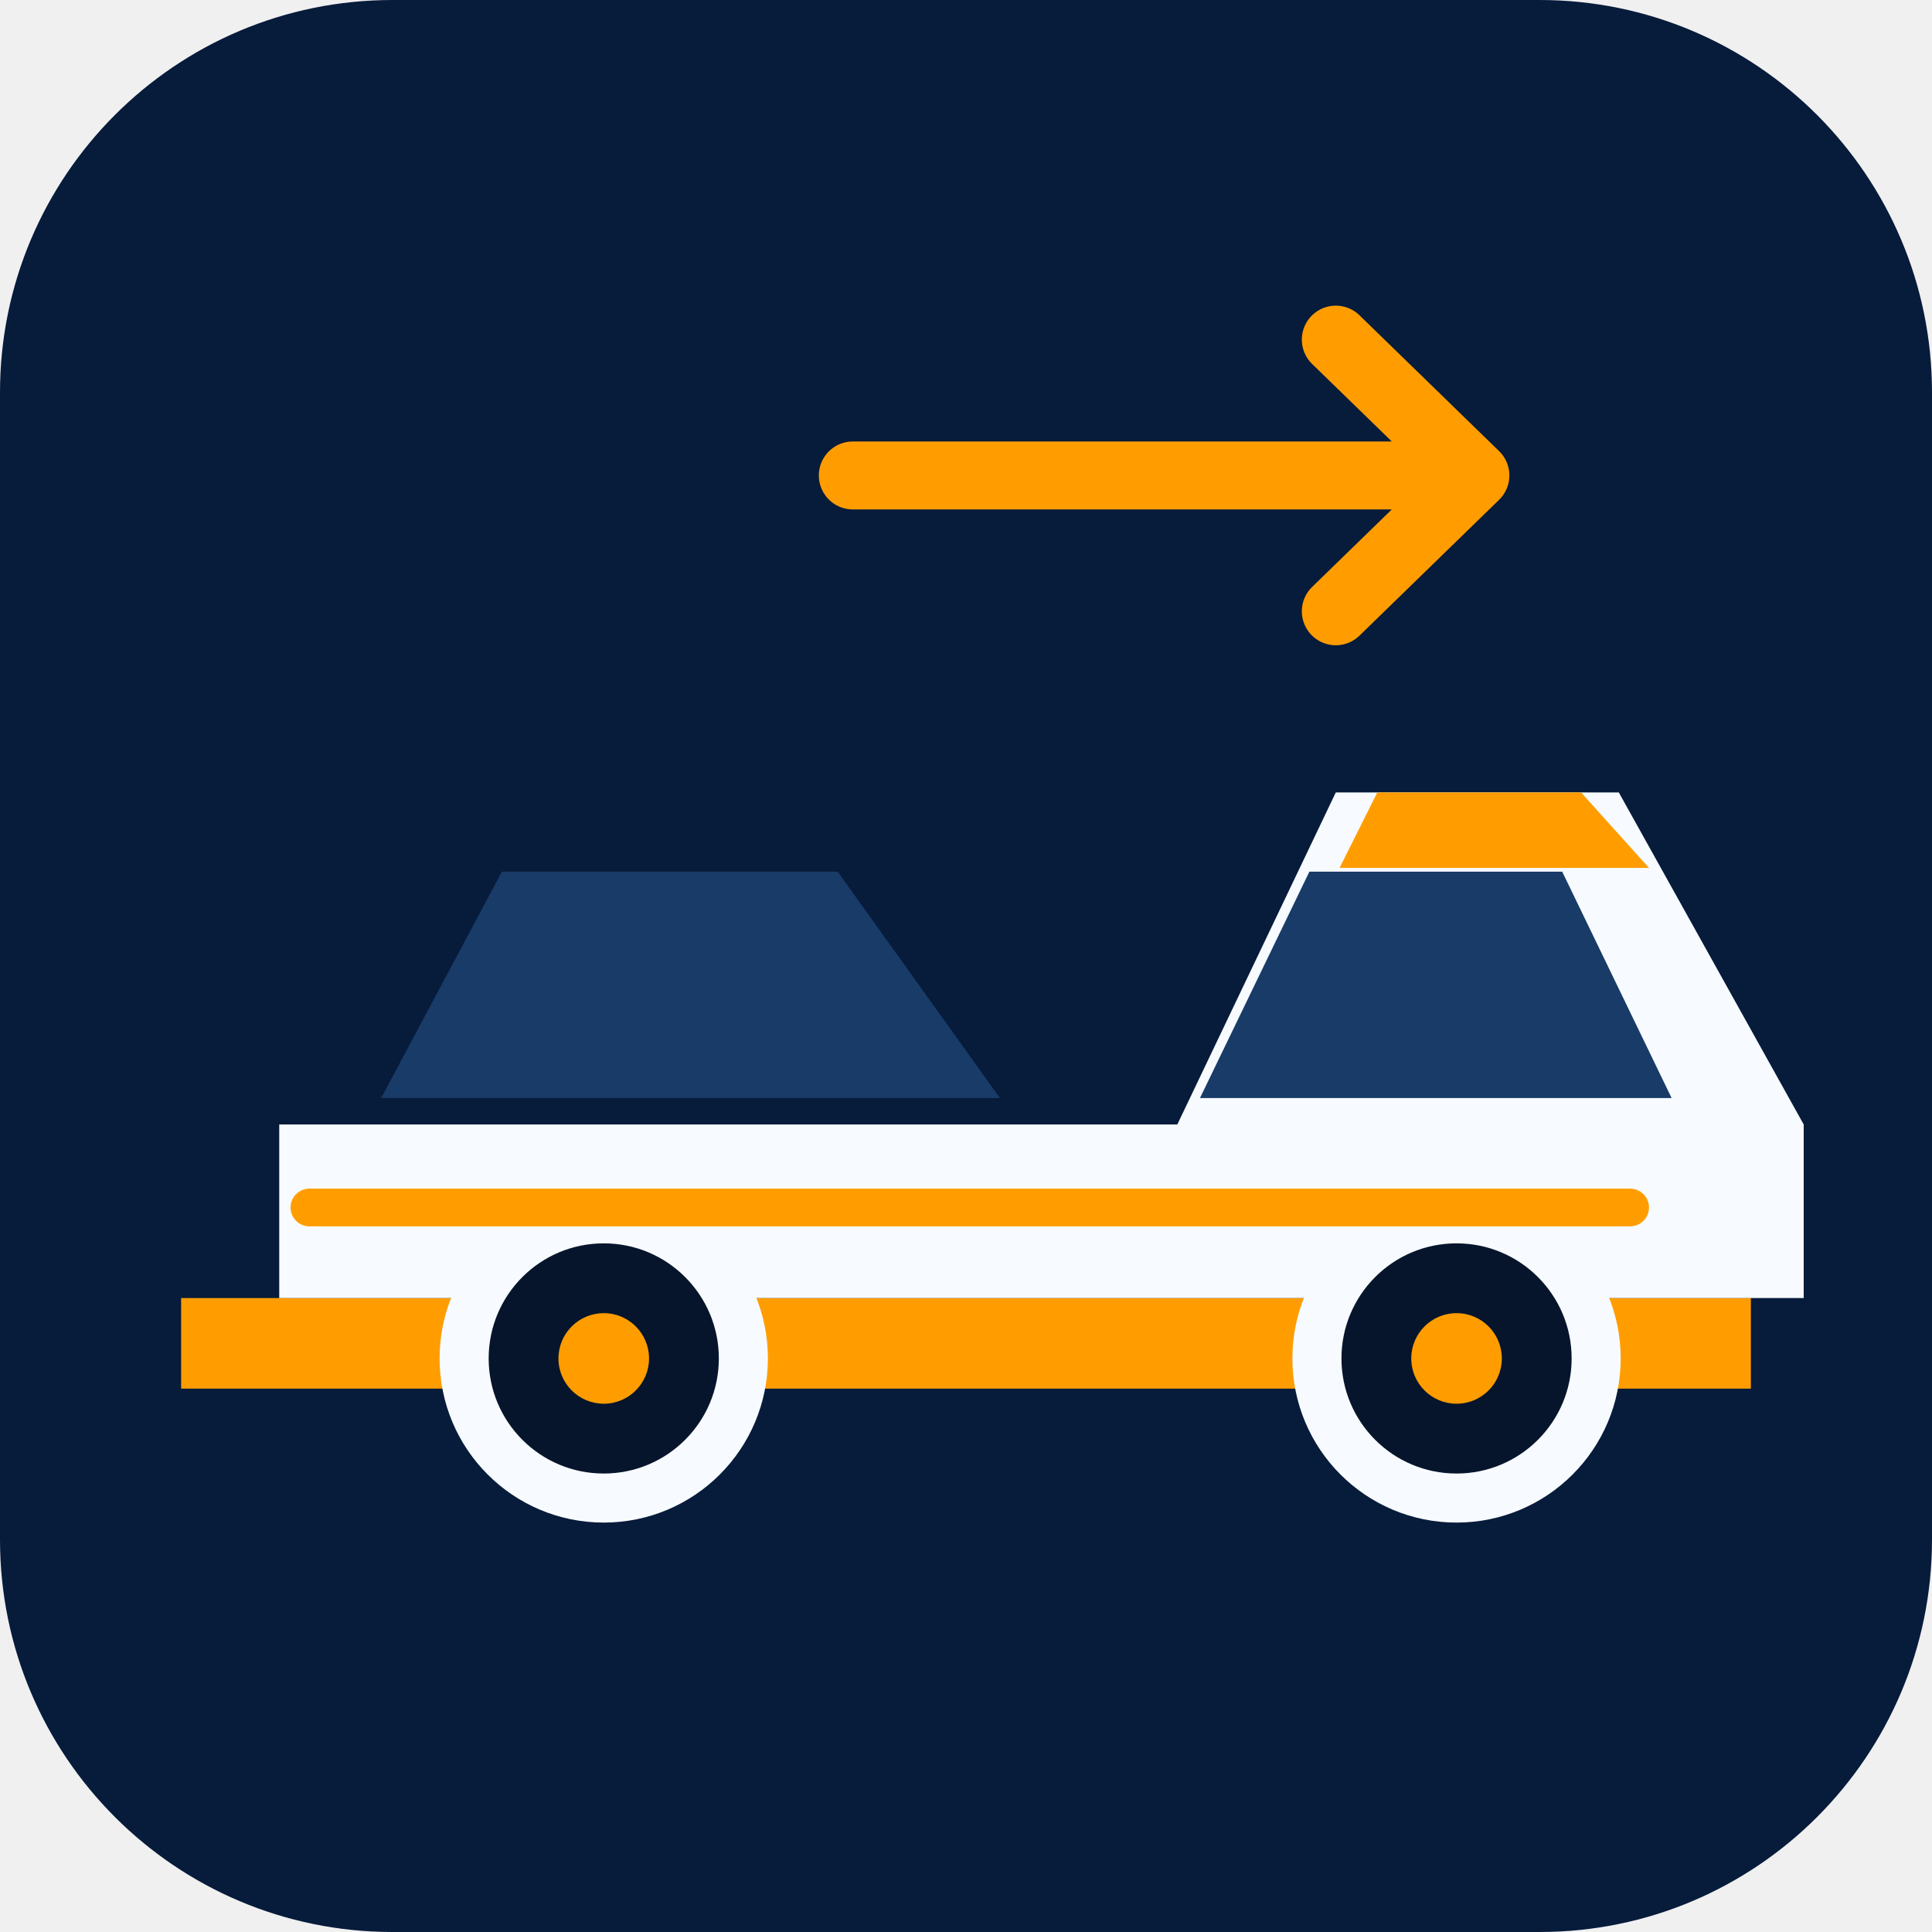
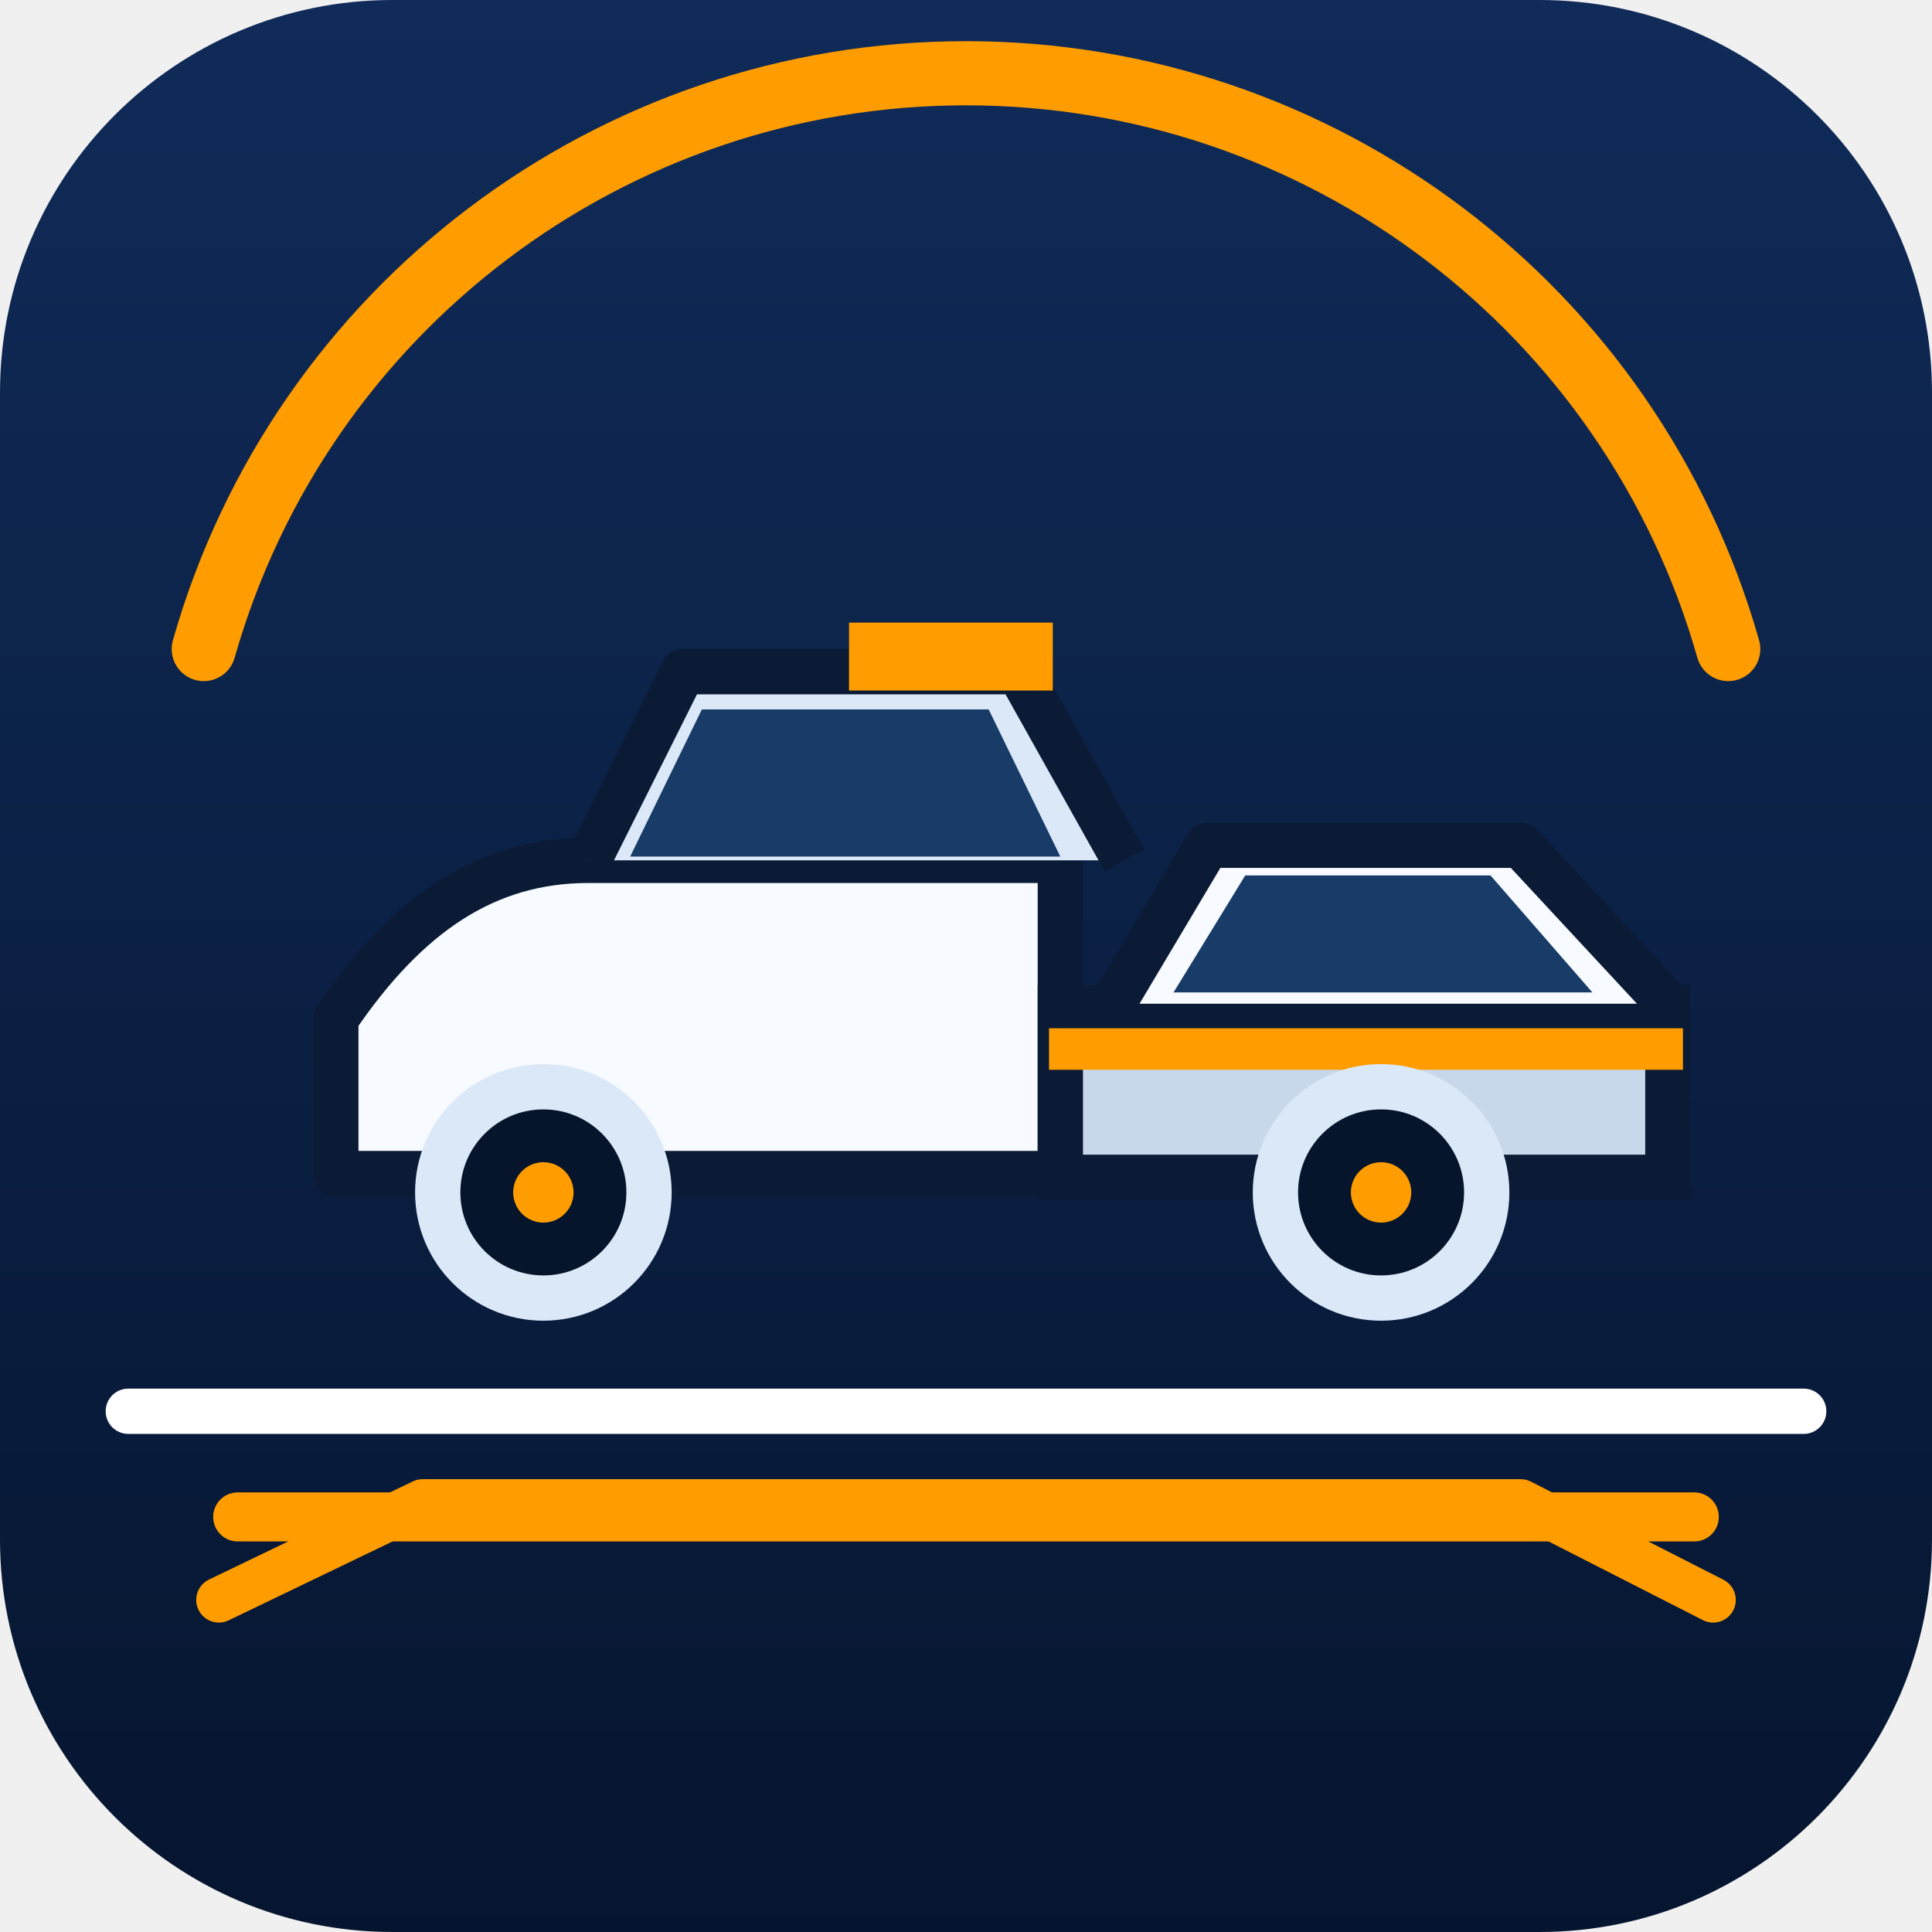
<svg xmlns="http://www.w3.org/2000/svg" viewBox="0 0 512 512">
-   <rect width="512" height="512" rx="104" fill="#071b3b" />
-   <path d="M48 344h416v24H48z" fill="#ff9d00" />
-   <path d="M74 298h238l42-88h75l49 88v46H74z" fill="#f7fbff" />
-   <path d="M101 291l32-60h89l43 60z" fill="#183b68" />
-   <path d="M347 231h67l29 60h-125z" fill="#183b68" />
-   <path d="M365 210h54l18 20h-82z" fill="#ff9d00" />
-   <circle cx="160" cy="360" r="37" fill="#07152c" stroke="#f7fbff" stroke-width="13" />
-   <circle cx="160" cy="360" r="12" fill="#ff9d00" />
-   <circle cx="386" cy="360" r="37" fill="#07152c" stroke="#f7fbff" stroke-width="13" />
-   <circle cx="386" cy="360" r="12" fill="#ff9d00" />
-   <path d="M82 320h350" stroke="#ff9d00" stroke-width="10" stroke-linecap="round" />
-   <path d="M226 126h165m-37-36 37 36-37 36" fill="none" stroke="#ff9d00" stroke-width="18" stroke-linecap="round" stroke-linejoin="round" />
+   <defs>
+     <linearGradient id="bg" x2="0" y2="1">
+       <stop stop-color="#102b59" />
+       <stop offset="1" stop-color="#06152f" />
+     </linearGradient>
+   </defs>
+   <rect width="512" height="512" rx="104" fill="url(#bg)" />
+   <path d="M54 172A210 210 0 0 1 458 172" fill="none" stroke="#ff9d00" stroke-width="17" stroke-linecap="round" />
+   <path d="M34 374h444" stroke="#fff" stroke-width="12" stroke-linecap="round" />
+   <path d="M63 402h386" stroke="#ff9d00" stroke-width="13" stroke-linecap="round" />
+   <path d="M89 311h192v-83H156c-27 0-48 14-67 42z" fill="#f7fbff" stroke="#0b1b36" stroke-width="12" stroke-linejoin="round" />
+   <path d="M156 228l25-50h89l28 50" fill="#dbe8f8" stroke="#0b1b36" stroke-width="12" stroke-linejoin="round" />
+   <path d="M186 188h76l19 39h-114z" fill="#183b68" />
+   <path d="M281 267h161v45H281z" fill="#c8d7e9" stroke="#0b1b36" stroke-width="12" />
+   <path d="M295 266l25-42h83l39 42" fill="#f7fbff" stroke="#0b1b36" stroke-width="12" stroke-linejoin="round" />
+   <path d="M330 232h65l27 31H311z" fill="#183b68" />
+   <path d="M278 278h168" stroke="#ff9d00" stroke-width="11" />
+   <path d="M225 165h54v18h-54z" rx="7" fill="#ff9d00" />
+   <circle cx="144" cy="316" r="28" fill="#07152c" stroke="#dbe8f8" stroke-width="12" />
+   <circle cx="366" cy="316" r="28" fill="#07152c" stroke="#dbe8f8" stroke-width="12" />
+   <circle cx="144" cy="316" r="8" fill="#ff9d00" />
+   <circle cx="366" cy="316" r="8" fill="#ff9d00" />
+   <path d="M58 424l54-26h291l51 26" fill="none" stroke="#ff9d00" stroke-width="12" stroke-linecap="round" stroke-linejoin="round" />
</svg>
